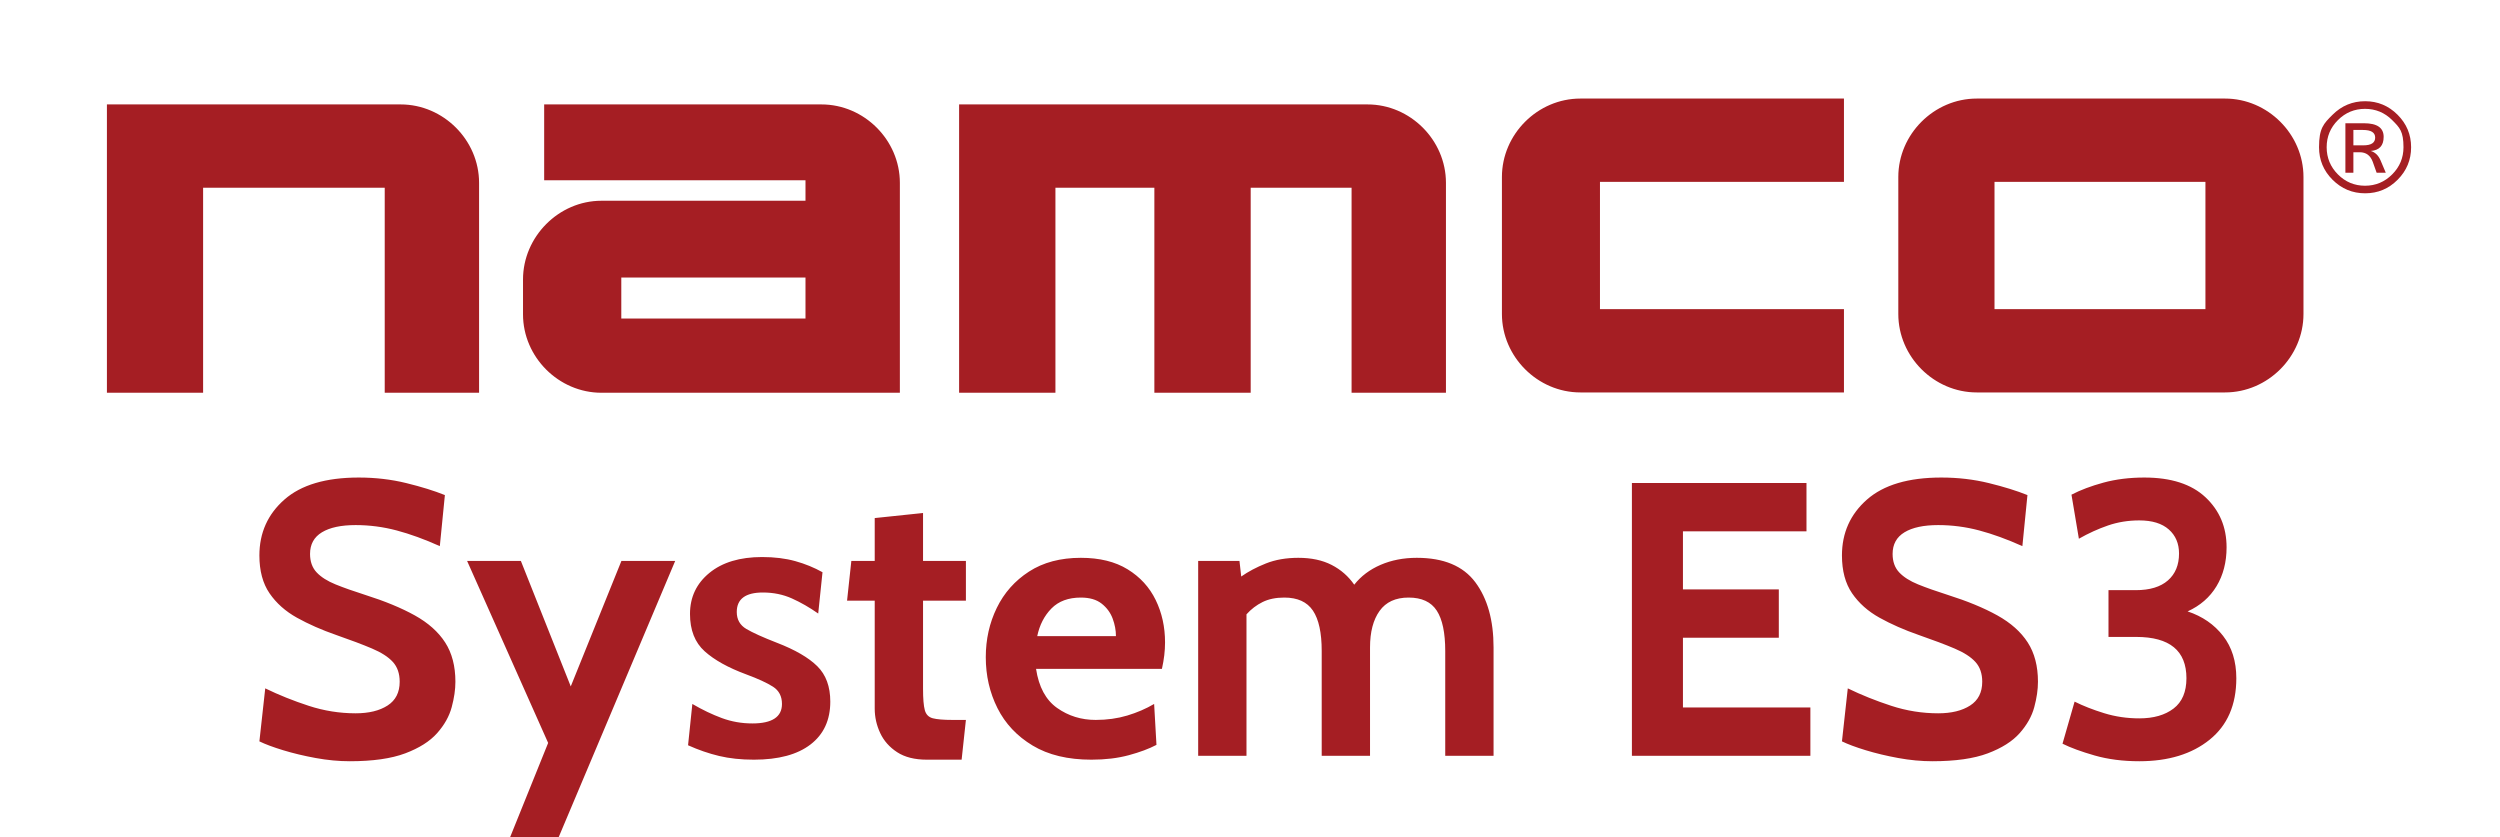
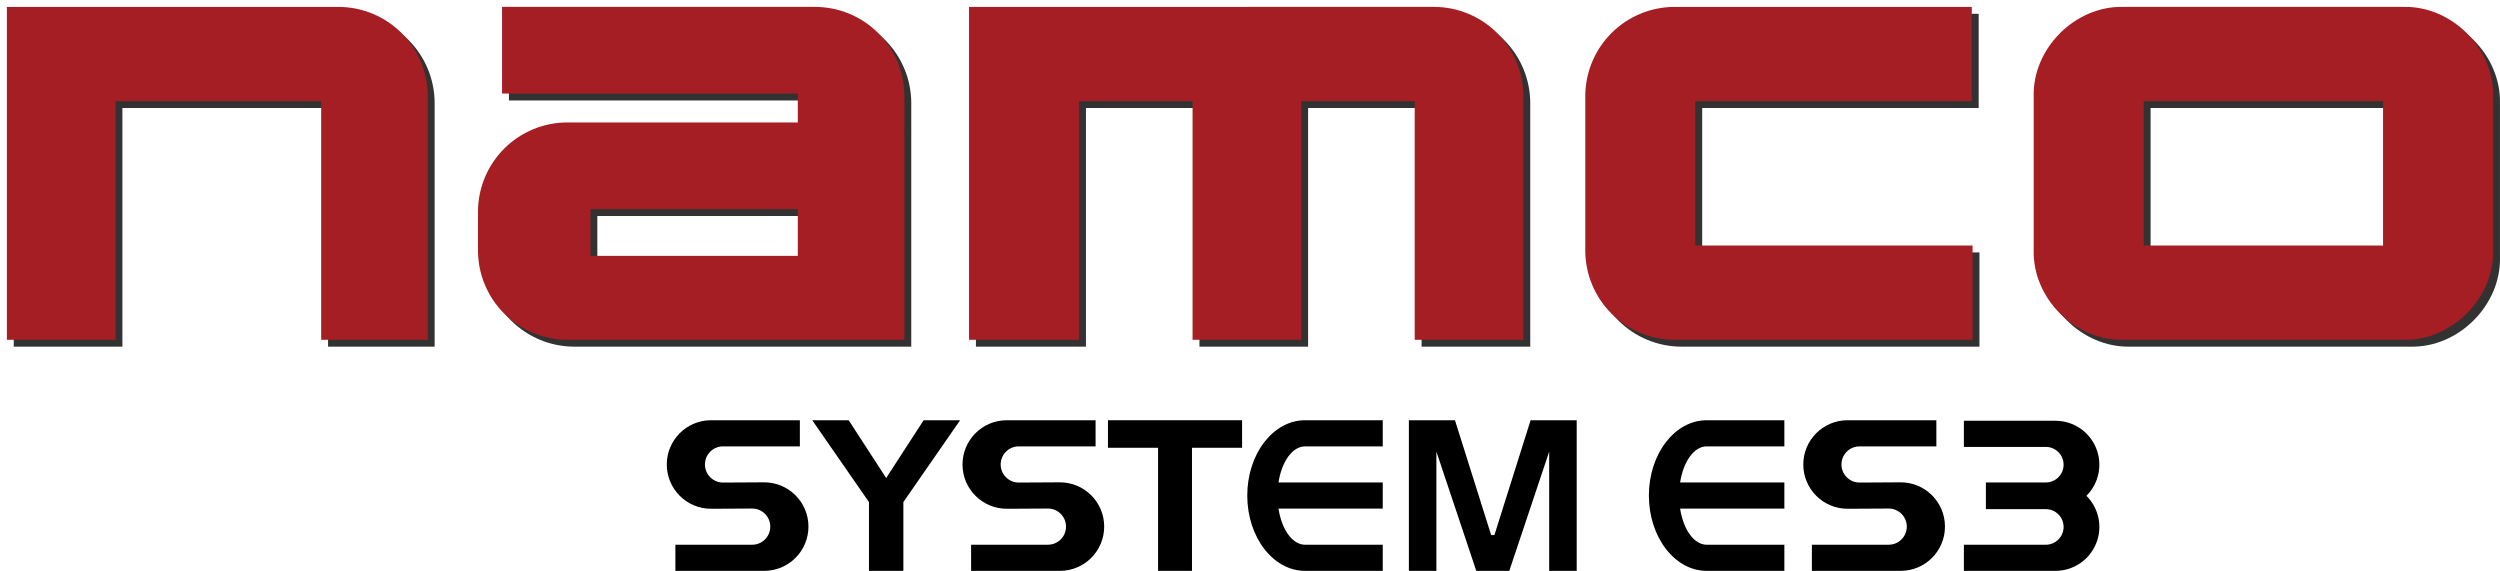
- <svg xmlns="http://www.w3.org/2000/svg" width="311" height="104" viewBox="0 0 310.91 104.20">
-   <g transform="translate(10.00 10.00) scale(0.36364) translate(-0.000 -0.000)">
-     <path d="M649.09 6.283c-14.654 0-26.882 12.228-26.882 26.882v46.96c0 14.655 12.228 26.883 26.882 26.883h85.108c14.655 0 26.883-12.228 26.883-26.883v-46.96c0-14.654-12.228-26.882-26.883-26.882zm6.09 28.555h72.297v43.614H655.18zM8.199 8.29v98.83H41.17V36.845h62.249v70.273h32.34V35.173c0-14.654-12.227-26.882-26.881-26.882H8.199zm149.871 0v25.99h89.57v7.028h-69.938c-14.655 0-26.883 12.34-26.883 26.994v11.935c0 14.654 12.228 26.882 26.883 26.882h102.286V35.173c0-14.654-12.228-26.882-26.882-26.882H158.07zm26.436 59.342h63.134v14.055h-63.134zM300.29 8.29v98.83h33.017V36.845h33.91v70.273h33.017V36.846h34.578v70.273h32.348V35.173c0-14.654-12.228-26.882-26.882-26.882H300.29zm212.938-2.007c-14.654 0-26.882 12.228-26.882 26.882v46.96c0 14.655 12.228 26.883 26.882 26.883h90.352V78.452h-83.63V34.838h83.63V6.283z" style="opacity:1;fill:#a51e23;fill-opacity:1;fill-rule:nonzero;stroke:none;stroke-width:8;stroke-linecap:round;stroke-linejoin:round;stroke-miterlimit:4;stroke-dasharray:none;stroke-opacity:1" />
-     <path d="M782.224 7.195q6.463 0 11.106 4.633 4.643 4.632 4.643 11.137 0 6.504-4.622 11.147t-11.127 4.643q-6.525 0-11.168-4.632-4.643-4.633-4.643-11.158c0-6.525 1.55-8.066 4.653-11.148q4.654-4.622 11.158-4.622m-.042 28.967q5.417 0 9.297-3.88t3.88-9.317c0-5.437-1.29-6.724-3.87-9.297q-3.869-3.858-9.307-3.859t-9.296 3.86q-3.86 3.857-3.859 9.296 0 5.437 3.859 9.317t9.296 3.88m7.111-4.455h-3.137l-1.317-3.702q-1.192-3.325-4.497-3.325h-2.154v7.027h-2.74V14.745h6.379q6.735 0 6.734 4.664 0 4.497-4.413 4.832 2.26.69 3.347 3.22zm-11.105-9.39h3.43q4.035 0 4.036-2.657 0-2.614-4.162-2.614h-3.304z" style="font-size:12px;font-style:normal;font-variant:normal;font-weight:400;font-stretch:normal;text-align:start;line-height:100%;writing-mode:lr-tb;text-anchor:start;fill:#a51e23;fill-opacity:1;stroke:none;stroke-width:1px;stroke-linecap:butt;stroke-linejoin:miter;stroke-opacity:1;font-family:Microsoft Sans Serif;-inkscape-font-specification:Microsoft Sans Serif" />
+ <svg xmlns="http://www.w3.org/2000/svg" width="3635.027mm" height="830.034mm" viewBox="0 0 3635.027 830.033" version="1.1" id="svg1" xml:space="preserve">
+   <defs id="defs1">
+     <marker id="DistanceX" orient="auto" refX="0" refY="0" style="overflow:visible">
+       <path d="M 3,-3 -3,3 M 0,-5 V 5" style="stroke:#000000;stroke-width:0.5" id="path1" />
+     </marker>
+     <pattern id="Hatch" patternUnits="userSpaceOnUse" width="8" height="8" x="0" y="0">
+       <path d="M8 4 l-4,4" stroke="#000000" stroke-width="0.25" linecap="square" id="path2" />
+       <path d="M6 2 l-4,4" stroke="#000000" stroke-width="0.25" linecap="square" id="path3" />
+       <path d="M4 0 l-4,4" stroke="#000000" stroke-width="0.25" linecap="square" id="path4" />
+     </pattern>
+     <symbol id="*Model_Space" />
+     <symbol id="*Paper_Space" />
+     <symbol id="*Paper_Space0" />
+     <marker id="DistanceX-0" orient="auto" refX="0" refY="0" style="overflow:visible">
+       <path d="M 3,-3 -3,3 M 0,-5 V 5" style="stroke:#000000;stroke-width:0.5" id="path1-9" />
+     </marker>
+     <pattern id="Hatch-4" patternUnits="userSpaceOnUse" width="8" height="8" x="0" y="0">
+       <path d="M8 4 l-4,4" stroke="#000000" stroke-width="0.25" linecap="square" id="path2-8" />
+       <path d="M6 2 l-4,4" stroke="#000000" stroke-width="0.25" linecap="square" id="path3-8" />
+       <path d="M4 0 l-4,4" stroke="#000000" stroke-width="0.25" linecap="square" id="path4-2" />
+     </pattern>
+     <symbol id="*Model_Space-4" />
+     <symbol id="*Paper_Space-5" />
+     <symbol id="*Paper_Space0-5" />
+     <marker id="DistanceX-02" orient="auto" refX="0" refY="0" style="overflow:visible">
+       <path d="M 3,-3 -3,3 M 0,-5 V 5" style="stroke:#000000;stroke-width:0.5" id="path1-4" />
+     </marker>
+     <pattern id="Hatch-8" patternUnits="userSpaceOnUse" width="8" height="8" x="0" y="0">
+       <path d="M8 4 l-4,4" stroke="#000000" stroke-width="0.25" linecap="square" id="path2-6" />
+       <path d="M6 2 l-4,4" stroke="#000000" stroke-width="0.25" linecap="square" id="path3-5" />
+       <path d="M4 0 l-4,4" stroke="#000000" stroke-width="0.25" linecap="square" id="path4-0" />
+     </pattern>
+     <symbol id="*Model_Space-9" />
+     <symbol id="*Paper_Space-0" />
+     <symbol id="*Paper_Space0-0" />
+     <marker id="DistanceX-2" orient="auto" refX="0" refY="0" style="overflow:visible">
+       <path d="M 3,-3 -3,3 M 0,-5 V 5" style="stroke:#000000;stroke-width:0.5" id="path1-6" />
+     </marker>
+     <pattern id="Hatch-0" patternUnits="userSpaceOnUse" width="8" height="8" x="0" y="0">
+       <path d="M8 4 l-4,4" stroke="#000000" stroke-width="0.25" linecap="square" id="path2-1" />
+       <path d="M6 2 l-4,4" stroke="#000000" stroke-width="0.25" linecap="square" id="path3-6" />
+       <path d="M4 0 l-4,4" stroke="#000000" stroke-width="0.25" linecap="square" id="path4-5" />
+     </pattern>
+     <symbol id="*Model_Space-7" />
+     <symbol id="*Paper_Space-54" />
+     <symbol id="*Paper_Space0-1" />
+     <marker id="DistanceX-4" orient="auto" refX="0" refY="0" style="overflow:visible">
+       <path d="M 3,-3 -3,3 M 0,-5 V 5" style="stroke:#000000;stroke-width:0.5" id="path1-3" />
+     </marker>
+     <pattern id="Hatch-9" patternUnits="userSpaceOnUse" width="8" height="8" x="0" y="0">
+       <path d="M8 4 l-4,4" stroke="#000000" stroke-width="0.25" linecap="square" id="path2-88" />
+       <path d="M6 2 l-4,4" stroke="#000000" stroke-width="0.25" linecap="square" id="path3-0" />
+       <path d="M4 0 l-4,4" stroke="#000000" stroke-width="0.25" linecap="square" id="path4-8" />
+     </pattern>
+     <symbol id="*Model_Space-77" />
+     <symbol id="*Paper_Space-8" />
+     <symbol id="*Paper_Space0-3" />
+     <marker id="DistanceX-7" orient="auto" refX="0" refY="0" style="overflow:visible">
+       <path d="M 3,-3 -3,3 M 0,-5 V 5" style="stroke:#000000;stroke-width:0.5" id="path1-2" />
+     </marker>
+     <pattern id="Hatch-2" patternUnits="userSpaceOnUse" width="8" height="8" x="0" y="0">
+       <path d="M8 4 l-4,4" stroke="#000000" stroke-width="0.25" linecap="square" id="path2-82" />
+       <path d="M6 2 l-4,4" stroke="#000000" stroke-width="0.25" linecap="square" id="path3-89" />
+       <path d="M4 0 l-4,4" stroke="#000000" stroke-width="0.25" linecap="square" id="path4-07" />
+     </pattern>
+     <symbol id="*Model_Space-8" />
+     <symbol id="*Paper_Space-1" />
+     <symbol id="*Paper_Space0-58" />
+     <marker id="DistanceX-25" orient="auto" refX="0" refY="0" style="overflow:visible">
+       <path d="M 3,-3 -3,3 M 0,-5 V 5" style="stroke:#000000;stroke-width:0.5" id="path1-36" />
+     </marker>
+     <pattern id="Hatch-1" patternUnits="userSpaceOnUse" width="8" height="8" x="0" y="0">
+       <path d="M8 4 l-4,4" stroke="#000000" stroke-width="0.25" linecap="square" id="path2-86" />
+       <path d="M6 2 l-4,4" stroke="#000000" stroke-width="0.25" linecap="square" id="path3-2" />
+       <path d="M4 0 l-4,4" stroke="#000000" stroke-width="0.25" linecap="square" id="path4-1" />
+     </pattern>
+     <symbol id="*Model_Space-46" />
+     <symbol id="*Paper_Space-2" />
+     <symbol id="*Paper_Space0-9" />
+     <marker id="DistanceX-5" orient="auto" refX="0" refY="0" style="overflow:visible">
+       <path d="M 3,-3 -3,3 M 0,-5 V 5" style="stroke:#000000;stroke-width:0.5" id="path1-7" />
+     </marker>
+     <pattern id="Hatch-98" patternUnits="userSpaceOnUse" width="8" height="8" x="0" y="0">
+       <path d="M8 4 l-4,4" stroke="#000000" stroke-width="0.25" linecap="square" id="path2-3" />
+       <path d="M6 2 l-4,4" stroke="#000000" stroke-width="0.25" linecap="square" id="path3-02" />
+       <path d="M4 0 l-4,4" stroke="#000000" stroke-width="0.25" linecap="square" id="path4-23" />
+     </pattern>
+     <symbol id="*Model_Space-6" />
+     <symbol id="*Paper_Space-7" />
+     <symbol id="*Paper_Space0-15" />
+     <marker id="DistanceX-52" orient="auto" refX="0" refY="0" style="overflow:visible">
+       <path d="M 3,-3 -3,3 M 0,-5 V 5" style="stroke:#000000;stroke-width:0.5" id="path1-8" />
+     </marker>
+     <pattern id="Hatch-07" patternUnits="userSpaceOnUse" width="8" height="8" x="0" y="0">
+       <path d="M8 4 l-4,4" stroke="#000000" stroke-width="0.25" linecap="square" id="path2-2" />
+       <path d="M6 2 l-4,4" stroke="#000000" stroke-width="0.25" linecap="square" id="path3-25" />
+       <path d="M4 0 l-4,4" stroke="#000000" stroke-width="0.25" linecap="square" id="path4-9" />
+     </pattern>
+     <symbol id="*Model_Space-1" />
+     <symbol id="*Paper_Space-08" />
+     <symbol id="*Paper_Space0-50" />
+     <marker id="DistanceX-58" orient="auto" refX="0" refY="0" style="overflow:visible">
+       <path d="M 3,-3 -3,3 M 0,-5 V 5" style="stroke:#000000;stroke-width:0.5" id="path1-61" />
+     </marker>
+     <pattern id="Hatch-5" patternUnits="userSpaceOnUse" width="8" height="8" x="0" y="0">
+       <path d="M8 4 l-4,4" stroke="#000000" stroke-width="0.25" linecap="square" id="path2-5" />
+       <path d="M6 2 l-4,4" stroke="#000000" stroke-width="0.25" linecap="square" id="path3-1" />
+       <path d="M4 0 l-4,4" stroke="#000000" stroke-width="0.25" linecap="square" id="path4-96" />
+     </pattern>
+     <symbol id="*Model_Space-45" />
+     <symbol id="*Paper_Space-4" />
+     <symbol id="*Paper_Space0-2" />
+     <marker id="DistanceX-45" orient="auto" refX="0" refY="0" style="overflow:visible">
+       <path d="M 3,-3 -3,3 M 0,-5 V 5" style="stroke:#000000;stroke-width:0.5" id="path1-62" />
+     </marker>
+     <pattern id="Hatch-53" patternUnits="userSpaceOnUse" width="8" height="8" x="0" y="0">
+       <path d="M8 4 l-4,4" stroke="#000000" stroke-width="0.25" linecap="square" id="path2-56" />
+       <path d="M6 2 l-4,4" stroke="#000000" stroke-width="0.25" linecap="square" id="path3-61" />
+       <path d="M4 0 l-4,4" stroke="#000000" stroke-width="0.25" linecap="square" id="path4-4" />
+     </pattern>
+     <symbol id="*Model_Space-462" />
+     <symbol id="*Paper_Space-6" />
+     <symbol id="*Paper_Space0-8" />
+     <marker id="DistanceX-09" orient="auto" refX="0" refY="0" style="overflow:visible">
+       <path d="M 3,-3 -3,3 M 0,-5 V 5" style="stroke:#000000;stroke-width:0.5" id="path1-48" />
+     </marker>
+     <pattern id="Hatch-82" patternUnits="userSpaceOnUse" width="8" height="8" x="0" y="0">
+       <path d="M8 4 l-4,4" stroke="#000000" stroke-width="0.25" linecap="square" id="path2-4" />
+       <path d="M6 2 l-4,4" stroke="#000000" stroke-width="0.25" linecap="square" id="path3-55" />
+       <path d="M4 0 l-4,4" stroke="#000000" stroke-width="0.25" linecap="square" id="path4-17" />
+     </pattern>
+     <symbol id="*Model_Space-11" />
+     <symbol id="*Paper_Space-52" />
+     <symbol id="*Paper_Space0-7" />
+     <marker id="DistanceX-094" orient="auto" refX="0" refY="0" style="overflow:visible">
+       <path d="M 3,-3 -3,3 M 0,-5 V 5" style="stroke:#000000;stroke-width:0.5" id="path1-88" />
+     </marker>
+     <pattern id="Hatch-24" patternUnits="userSpaceOnUse" width="8" height="8" x="0" y="0">
+       <path d="M8 4 l-4,4" stroke="#000000" stroke-width="0.25" linecap="square" id="path2-55" />
+       <path d="M6 2 l-4,4" stroke="#000000" stroke-width="0.25" linecap="square" id="path3-17" />
+       <path d="M4 0 l-4,4" stroke="#000000" stroke-width="0.25" linecap="square" id="path4-11" />
+     </pattern>
+     <symbol id="*Model_Space-5" />
+     <symbol id="*Paper_Space-27" />
+     <symbol id="*Paper_Space0-6" />
+     <marker id="DistanceX-0948" orient="auto" refX="0" refY="0" style="overflow:visible">
+       <path d="M 3,-3 -3,3 M 0,-5 V 5" style="stroke:#000000;stroke-width:0.5" id="path1-82" />
+     </marker>
+     <pattern id="Hatch-45" patternUnits="userSpaceOnUse" width="8" height="8" x="0" y="0">
+       <path d="M8 4 l-4,4" stroke="#000000" stroke-width="0.25" linecap="square" id="path2-51" />
+       <path d="M6 2 l-4,4" stroke="#000000" stroke-width="0.25" linecap="square" id="path3-7" />
+       <path d="M4 0 l-4,4" stroke="#000000" stroke-width="0.25" linecap="square" id="path4-115" />
+     </pattern>
+     <symbol id="*Model_Space-2" />
+     <symbol id="*Paper_Space-76" />
+     <symbol id="*Paper_Space0-14" />
+     <marker id="DistanceX-76" orient="auto" refX="0" refY="0" style="overflow:visible">
+       <path d="M 3,-3 -3,3 M 0,-5 V 5" style="stroke:#000000;stroke-width:0.5" id="path1-1" />
+     </marker>
+     <pattern id="Hatch-89" patternUnits="userSpaceOnUse" width="8" height="8" x="0" y="0">
+       <path d="M8 4 l-4,4" stroke="#000000" stroke-width="0.25" linecap="square" id="path2-27" />
+       <path d="M6 2 l-4,4" stroke="#000000" stroke-width="0.25" linecap="square" id="path3-9" />
+       <path d="M4 0 l-4,4" stroke="#000000" stroke-width="0.25" linecap="square" id="path4-54" />
+     </pattern>
+     <symbol id="*Model_Space-3" />
+     <symbol id="*Paper_Space-12" />
+     <symbol id="*Paper_Space0-33" />
+     <marker id="DistanceX-44" orient="auto" refX="0" refY="0" style="overflow:visible">
+       <path d="M 3,-3 -3,3 M 0,-5 V 5" style="stroke:#000000;stroke-width:0.5" id="path1-60" />
+     </marker>
+     <pattern id="Hatch-6" patternUnits="userSpaceOnUse" width="8" height="8" x="0" y="0">
+       <path d="M8 4 l-4,4" stroke="#000000" stroke-width="0.25" linecap="square" id="path2-61" />
+       <path d="M6 2 l-4,4" stroke="#000000" stroke-width="0.25" linecap="square" id="path3-84" />
+       <path d="M4 0 l-4,4" stroke="#000000" stroke-width="0.25" linecap="square" id="path4-963" />
+     </pattern>
+     <symbol id="*Model_Space-78" />
+     <symbol id="*Paper_Space-82" />
+     <symbol id="*Paper_Space0-91" />
+   </defs>
+   <g id="g3" style="display:inline">
+     <g id="g9" transform="matrix(0.2645833,0,0,0.2645833,17.50079,443.033)" style="display:inline;fill:#000000;fill-opacity:0.803">
+       <path id="path5" style="fill:#000000;fill-opacity:0.803;stroke:none;stroke-width:0.945;stroke-linecap:round" d="m 178.216,163.218 v 484 H 336.199 V 300.219 h 299.006 v 346.999 h 154.993 l 0.005,-354 c 0.003,-34.478 -13.692,-67.544 -38.072,-91.924 -24.38,-24.38 -57.446,-38.076 -91.923,-38.076 z" transform="matrix(3.779528,0,0,3.779528,-664.1265,-2215.626)" />
+       <path d="M 898.216,163.217 V 289.217 h 430.001 v 42 H 993.224 c -34.482,3e-5 -67.548,13.697 -91.928,38.076 -24.38,24.38 -38.076,57.445 -38.08,91.924 v 56 c 0.005,34.478 13.701,67.544 38.08,91.924 24.38,24.38 57.446,38.076 91.928,38.076 h 489.985 l 0.01,-354 c 0.01,-34.478 -13.691,-67.544 -38.071,-91.924 -24.38,-24.38 -57.445,-38.076 -91.924,-38.076 z m 128.535,294 h 301.466 v 68 h -301.466 z" style="fill:#000000;fill-opacity:0.803;stroke:none;stroke-width:0.945;stroke-linecap:round" id="path6" transform="matrix(3.779528,0,0,3.779528,-664.1265,-2215.626)" />
+       <path id="path7" style="fill:#000000;fill-opacity:0.803;stroke:none;stroke-width:3.571;stroke-linecap:round" d="M 5297.01,-1598.74 V 230.551 h 604.72 V -1080.94 h 623.62 V 230.551 h 597.17 V -1080.94 h 623.62 V 230.551 h 597.17 v -1337.952 c 0,-130.312 -51.767,-255.286 -143.911,-347.43 -92.144,-92.144 -217.118,-143.91 -347.428,-143.91 z" />
+       <path id="path8" style="fill:#000000;fill-opacity:0.803;stroke:none;stroke-width:3.571;stroke-linecap:round" d="m 10807.6,-1598.74 -1632.798,-10e-5 c -130.31,-10e-5 -255.283,51.766 -347.427,143.91 -92.144,92.144 -143.91,217.118 -143.912,347.43 v 846.614 c 0,130.311 51.768,255.285 143.912,347.429 92.144,92.144 217.118,143.91 347.427,143.91 L 10811.9,230.551 V -287.244 H 9288.19 v -793.696 h 1519.41 z" />
+       <path d="m 11639.1,-1598.741 c -263.418,-6.18 -497.563,227.966 -491.392,491.34 v 846.613 c -5.564,264.138 227.208,496.91 491.369,491.338 H 13181.1 c 263.375,6.181 497.521,-227.964 491.321,-491.338 v -846.613 c 5.716,-263.883 -227.319,-497.012 -491.321,-491.34 z m 113.299,517.801 H 13067.7 v 793.695 h -1315.301 z" style="fill:#000000;fill-opacity:0.803;stroke:none;stroke-width:3.571;stroke-linecap:round" id="path9" />
+     </g>
+     <g id="g83" transform="matrix(0.2645833,0,0,0.2645833,7.500191,433.0329)" style="display:inline">
+       <path id="path127" style="fill:#a51e23;fill-opacity:1;stroke:none;stroke-width:0.945;stroke-linecap:round" d="m 178.216,163.218 v 484 H 336.199 V 300.219 h 299.006 v 346.999 h 154.993 l 0.005,-354 c 0.003,-34.478 -13.692,-67.544 -38.072,-91.924 -24.38,-24.38 -57.446,-38.076 -91.923,-38.076 z" transform="matrix(3.779528,0,0,3.779528,-664.1265,-2215.626)" />
+       <path d="M 898.216,163.217 V 289.217 h 430.001 v 42 H 993.224 c -34.482,3e-5 -67.548,13.697 -91.928,38.076 -24.38,24.38 -38.076,57.445 -38.08,91.924 v 56 c 0.005,34.478 13.701,67.544 38.08,91.924 24.38,24.38 57.446,38.076 91.928,38.076 h 489.985 l 0.01,-354 c 0.01,-34.478 -13.691,-67.544 -38.071,-91.924 -24.38,-24.38 -57.445,-38.076 -91.924,-38.076 z m 128.535,294 h 301.466 v 68 h -301.466 z" style="fill:#a51e23;fill-opacity:1;stroke:none;stroke-width:0.945;stroke-linecap:round" id="path128" transform="matrix(3.779528,0,0,3.779528,-664.1265,-2215.626)" />
+       <path id="path41" style="fill:#a51e23;fill-opacity:1;stroke:none;stroke-width:3.571;stroke-linecap:round" d="M 5297.01,-1598.74 V 230.551 h 604.72 V -1080.94 h 623.62 V 230.551 h 597.17 V -1080.94 h 623.62 V 230.551 h 597.17 v -1337.952 c 0,-130.312 -51.767,-255.286 -143.911,-347.43 -92.144,-92.144 -217.118,-143.91 -347.428,-143.91 z" />
+       <path id="path51" style="fill:#a51e23;fill-opacity:1;stroke:none;stroke-width:3.571;stroke-linecap:round" d="m 10807.6,-1598.74 -1632.798,-10e-5 c -130.31,-10e-5 -255.283,51.766 -347.427,143.91 -92.144,92.144 -143.91,217.118 -143.912,347.43 v 846.614 c 0,130.311 51.768,255.285 143.912,347.429 92.144,92.144 217.118,143.91 347.427,143.91 L 10811.9,230.551 V -287.244 H 9288.19 v -793.696 h 1519.41 z" />
+       <path d="m 11639.1,-1598.741 c -263.418,-6.18 -497.563,227.966 -491.392,491.34 v 846.613 c -5.564,264.138 227.208,496.91 491.369,491.338 H 13181.1 c 263.375,6.181 497.521,-227.964 491.321,-491.338 v -846.613 c 5.716,-263.883 -227.319,-497.012 -491.321,-491.34 z m 113.299,517.801 H 13067.7 v 793.695 h -1315.301 z" style="fill:#a51e23;fill-opacity:1;stroke:none;stroke-width:3.571;stroke-linecap:round" id="path129" />
+     </g>
  </g>
-   <path d="M43.255 94.88Q41.19 94.88 39.005 94.479Q36.819 94.079 34.949 93.508Q33.079 92.937 31.986 92.403L32.715 85.797Q35.265 87.036 38.13 87.971Q40.996 88.906 43.983 88.906Q46.46 88.906 47.966 87.934Q49.472 86.963 49.472 84.971Q49.472 83.441 48.622 82.506Q47.772 81.571 46.023 80.831Q44.275 80.09 41.555 79.143Q38.835 78.196 36.673 76.994Q34.512 75.791 33.249 73.946Q31.986 72.1 31.986 69.234Q31.986 65.009 35.107 62.264Q38.227 59.52 44.372 59.52Q47.48 59.52 50.297 60.212Q53.115 60.904 55.106 61.706L54.475 68.069Q51.609 66.781 49.095 66.114Q46.582 65.446 43.983 65.446Q41.263 65.446 39.782 66.344Q38.3 67.243 38.3 69.04Q38.3 70.473 39.126 71.347Q39.952 72.221 41.482 72.841Q43.012 73.46 45.149 74.14Q48.84 75.306 51.354 76.702Q53.867 78.099 55.142 80.078Q56.417 82.057 56.417 84.971Q56.417 86.429 55.956 88.141Q55.495 89.853 54.135 91.383Q52.775 92.913 50.164 93.896Q47.553 94.88 43.255 94.88ZM62.586 105.954 67.977 92.597 57.875 69.914H64.577L70.795 85.554L77.109 69.914H83.812L68.609 105.954ZM93.623 94.686Q91.219 94.686 89.288 94.224Q87.357 93.763 85.415 92.889L85.949 87.74Q87.819 88.833 89.628 89.501Q91.437 90.169 93.429 90.169Q97.12 90.169 97.12 87.74Q97.12 86.307 96.003 85.591Q94.886 84.874 92.652 84.049Q89.3 82.81 87.479 81.171Q85.657 79.531 85.657 76.52Q85.657 73.387 88.074 71.408Q90.49 69.429 94.643 69.429Q96.95 69.429 98.784 69.939Q100.617 70.449 102.172 71.323L101.637 76.471Q100.01 75.33 98.359 74.589Q96.707 73.849 94.74 73.849Q91.486 73.849 91.486 76.277Q91.486 77.686 92.676 78.39Q93.866 79.094 96.489 80.114Q99.889 81.426 101.516 83.029Q103.143 84.631 103.143 87.449Q103.143 90.897 100.678 92.791Q98.213 94.686 93.623 94.686ZM115.189 94.686Q112.906 94.686 111.473 93.751Q110.04 92.816 109.36 91.359Q108.68 89.901 108.68 88.323V74.869H105.232L105.766 69.914H108.68V64.571L114.703 63.94V69.914H120.046V74.869H114.703V85.846Q114.703 87.691 114.922 88.505Q115.14 89.319 115.917 89.525Q116.695 89.731 118.395 89.731H120.046L119.512 94.686ZM135.686 94.686Q131.29 94.686 128.364 92.925Q125.437 91.164 123.98 88.262Q122.523 85.36 122.523 81.911Q122.523 78.584 123.895 75.767Q125.267 72.95 127.915 71.238Q130.562 69.526 134.375 69.526Q137.872 69.526 140.203 70.959Q142.535 72.391 143.7 74.784Q144.866 77.176 144.866 80.066Q144.866 80.867 144.769 81.681Q144.672 82.494 144.477 83.369H128.789Q129.299 86.744 131.412 88.238Q133.525 89.731 136.22 89.731Q138.333 89.731 140.155 89.185Q141.976 88.639 143.506 87.74L143.797 92.84Q142.413 93.569 140.349 94.127Q138.285 94.686 135.686 94.686ZM128.935 79.289H138.746Q138.746 78.196 138.333 77.091Q137.92 75.986 136.961 75.233Q136.002 74.48 134.375 74.48Q132.043 74.48 130.707 75.84Q129.372 77.2 128.935 79.289ZM148.995 94.2V69.914H154.143L154.362 71.857Q155.673 70.934 157.434 70.23Q159.195 69.526 161.477 69.526Q163.906 69.526 165.63 70.412Q167.355 71.299 168.447 72.877Q169.71 71.274 171.738 70.4Q173.766 69.526 176.243 69.526Q181.27 69.526 183.541 72.574Q185.812 75.621 185.812 80.697V94.2H179.789V81.134Q179.789 77.734 178.732 76.107Q177.676 74.48 175.223 74.48Q172.795 74.48 171.605 76.144Q170.415 77.807 170.415 80.697V94.2H164.392V81.134Q164.392 77.734 163.299 76.107Q162.206 74.48 159.729 74.48Q158.15 74.48 157.021 75.039Q155.892 75.597 155.017 76.569V94.2ZM203.055 94.2V60.2H224.815V66.223H209.417V73.46H221.366V79.483H209.417V88.177H225.3V94.2ZM240.503 94.88Q238.439 94.88 236.253 94.479Q234.067 94.079 232.197 93.508Q230.327 92.937 229.235 92.403L229.963 85.797Q232.513 87.036 235.379 87.971Q238.245 88.906 241.232 88.906Q243.709 88.906 245.215 87.934Q246.72 86.963 246.72 84.971Q246.72 83.441 245.87 82.506Q245.02 81.571 243.272 80.831Q241.523 80.09 238.803 79.143Q236.083 78.196 233.922 76.994Q231.76 75.791 230.497 73.946Q229.235 72.1 229.235 69.234Q229.235 65.009 232.355 62.264Q235.476 59.52 241.62 59.52Q244.729 59.52 247.546 60.212Q250.363 60.904 252.355 61.706L251.723 68.069Q248.857 66.781 246.344 66.114Q243.83 65.446 241.232 65.446Q238.512 65.446 237.03 66.344Q235.549 67.243 235.549 69.04Q235.549 70.473 236.375 71.347Q237.2 72.221 238.73 72.841Q240.26 73.46 242.397 74.14Q246.089 75.306 248.602 76.702Q251.116 78.099 252.391 80.078Q253.666 82.057 253.666 84.971Q253.666 86.429 253.205 88.141Q252.743 89.853 251.383 91.383Q250.023 92.913 247.412 93.896Q244.802 94.88 240.503 94.88ZM266.295 94.88Q263.235 94.88 260.733 94.164Q258.232 93.447 256.726 92.694L258.232 87.449Q259.835 88.25 261.923 88.894Q264.012 89.537 266.295 89.537Q268.966 89.537 270.569 88.311Q272.172 87.084 272.172 84.534Q272.172 79.386 265.906 79.386H262.457V73.557H265.857Q268.48 73.557 269.865 72.343Q271.249 71.129 271.249 68.991Q271.249 67.121 269.974 65.992Q268.699 64.863 266.295 64.863Q264.23 64.863 262.397 65.494Q260.563 66.126 258.766 67.146L257.843 61.657Q259.519 60.783 261.838 60.151Q264.157 59.52 266.926 59.52Q271.929 59.52 274.552 61.985Q277.175 64.45 277.175 68.214Q277.175 70.983 275.924 73.059Q274.673 75.136 272.317 76.204Q275.086 77.127 276.737 79.252Q278.389 81.377 278.389 84.534Q278.389 89.513 275.062 92.196Q271.735 94.88 266.295 94.88Z" fill="#a51e23" />
+   <g id="g260" style="display:inline;fill:#000000;fill-opacity:1">
+     <g id="g272">
+       <path id="path16-1" style="fill:#000000;fill-opacity:1;stroke:none;stroke-width:1;stroke-linecap:round;stroke-dasharray:none" d="m 1111.142,830.032 c 35.614,9.3e-4 64.458,-28.923 64.358,-64.537 -0.099,-35.614 -29.104,-64.377 -64.718,-64.177 l -59.328,0.333 c -14.558,0.08 -26.413,-11.677 -26.453,-26.235 -0.041,-14.558 11.749,-26.381 26.307,-26.382 h 111.691 V 611.033 l -129.141,-1e-5 c -35.614,8.3e-4 -64.456,28.924 -64.356,64.537 0.099,35.613 29.102,64.375 64.714,64.176 l 59.328,-0.331 c 14.559,-0.081 26.415,11.677 26.456,26.235 0.041,14.558 -11.75,26.382 -26.308,26.382 l -111.691,-5e-5 v 37.999 z" />
+       <path d="m 1181.001,611.033 82.5,119 v 99.999 h 49.998 v -99.999 l 82.5,-119 h -52.999 l -54.501,84 -54.499,-84 z" style="display:inline;fill:#000000;fill-opacity:1;stroke:none;stroke-width:1;stroke-linecap:round;stroke-dasharray:none" id="path99" />
+       <path id="path258" style="display:inline;fill:#000000;fill-opacity:1;stroke:none;stroke-width:1;stroke-linecap:round;stroke-dasharray:none" d="m 1541.142,830.032 c 35.614,9.3e-4 64.458,-28.923 64.358,-64.537 -0.099,-35.614 -29.104,-64.377 -64.718,-64.177 l -59.328,0.333 c -14.558,0.08 -26.413,-11.677 -26.453,-26.235 -0.041,-14.558 11.749,-26.381 26.307,-26.382 h 111.691 V 611.033 l -129.141,-1e-5 c -35.614,8.3e-4 -64.456,28.924 -64.356,64.537 0.099,35.613 29.102,64.375 64.714,64.176 l 59.328,-0.331 c 14.559,-0.081 26.415,11.677 26.456,26.235 0.041,14.558 -11.75,26.382 -26.308,26.382 l -111.691,-5e-5 v 37.999 z" />
+       <path d="m 1610.999,611.033 v 40.026 h 72.835 v 178.973 h 49.331 V 651.059 h 72.835 v -40.026 z" style="display:inline;fill:#000000;fill-opacity:1;stroke:none;stroke-width:1;stroke-linecap:round;stroke-dasharray:none" id="path248" />
+       <path id="path57-1" style="fill:#000000;fill-opacity:1;stroke:none;stroke-width:1;stroke-linecap:round;stroke-dasharray:none" d="m 2010.529,611.033 v 38 h -113.028 c -17.998,3e-5 -33.779,21.486 -38.562,52.5 l 151.591,-4.1e-4 v 38.002 h -151.591 c 4.783,31.014 20.564,52.5 38.562,52.5 l 113.028,-6e-5 v 37.999 l -113.028,-3.2e-4 c -46.378,-0.026 -83.964,-49.043 -83.964,-109.5 0,-60.457 37.586,-109.474 83.964,-109.5 z" />
+       <path d="m 2048.531,611.033 v 218.999 h 40 v -173.343 l 58,173.343 h 48.001 l 57.999,-173.343 v 173.343 h 40 V 611.033 h -67.001 l -52.655,167.001 h -4.688 l -52.657,-167.001 z" style="display:inline;fill:#000000;fill-opacity:1;stroke:none;stroke-width:1;stroke-linecap:round;stroke-dasharray:none" id="path251" />
+     </g>
+     <g id="g270" style="display:inline">
+       <path id="path95" style="fill:#000000;fill-opacity:1;stroke:none;stroke-width:1;stroke-linecap:round;stroke-dasharray:none" d="m 2594.492,611.033 v 38 h -113.028 c -17.998,3e-5 -33.779,21.486 -38.562,52.5 l 151.59,-4.1e-4 v 38.002 h -151.591 c 4.783,31.014 20.564,52.5 38.562,52.5 l 113.028,-6e-5 v 37.999 l -113.028,-3.2e-4 c -46.378,-0.026 -83.964,-49.043 -83.964,-109.5 0,-60.457 37.586,-109.474 83.964,-109.5 z" />
+       <path id="path269" style="display:inline;fill:#000000;fill-opacity:1;stroke:none;stroke-width:1;stroke-linecap:round;stroke-dasharray:none" d="m 2763.641,830.032 c 35.614,9.3e-4 64.458,-28.923 64.358,-64.537 -0.099,-35.614 -29.104,-64.377 -64.718,-64.177 l -59.328,0.333 c -14.558,0.08 -26.413,-11.677 -26.453,-26.235 -0.041,-14.558 11.749,-26.381 26.307,-26.382 h 111.691 V 611.033 l -129.141,-1e-5 c -35.614,8.3e-4 -64.456,28.924 -64.356,64.537 0.099,35.613 29.102,64.375 64.714,64.176 l 59.328,-0.331 c 14.559,-0.081 26.415,11.677 26.456,26.235 0.041,14.558 -11.75,26.382 -26.308,26.382 l -111.691,-5e-5 v 37.999 z" />
+       <path id="path17-0" style="display:inline;fill:#000000;fill-opacity:1;stroke:none;stroke-width:1;stroke-linecap:round;stroke-dasharray:none" d="m 2855.508,611.798 v 38 h 119.12 c 14.283,0.011 25.851,11.589 25.851,25.868 0,14.278 -11.569,25.856 -25.851,25.867 l -87.132,-4.1e-4 v 38.767 l 87.132,-5e-4 c 14.291,-5e-4 25.872,11.581 25.872,25.867 0,14.286 -11.581,25.868 -25.872,25.867 l -119.12,-5e-5 v 37.999 l 133.118,3.2e-4 c 25.861,2.8e-4 49.165,-15.588 59.036,-39.484 9.871,-23.897 4.36,-51.387 -13.958,-69.633 18.318,-18.246 23.828,-45.736 13.958,-69.633 -9.871,-23.897 -33.175,-39.485 -59.036,-39.485 z" />
+     </g>
+   </g>
</svg>
